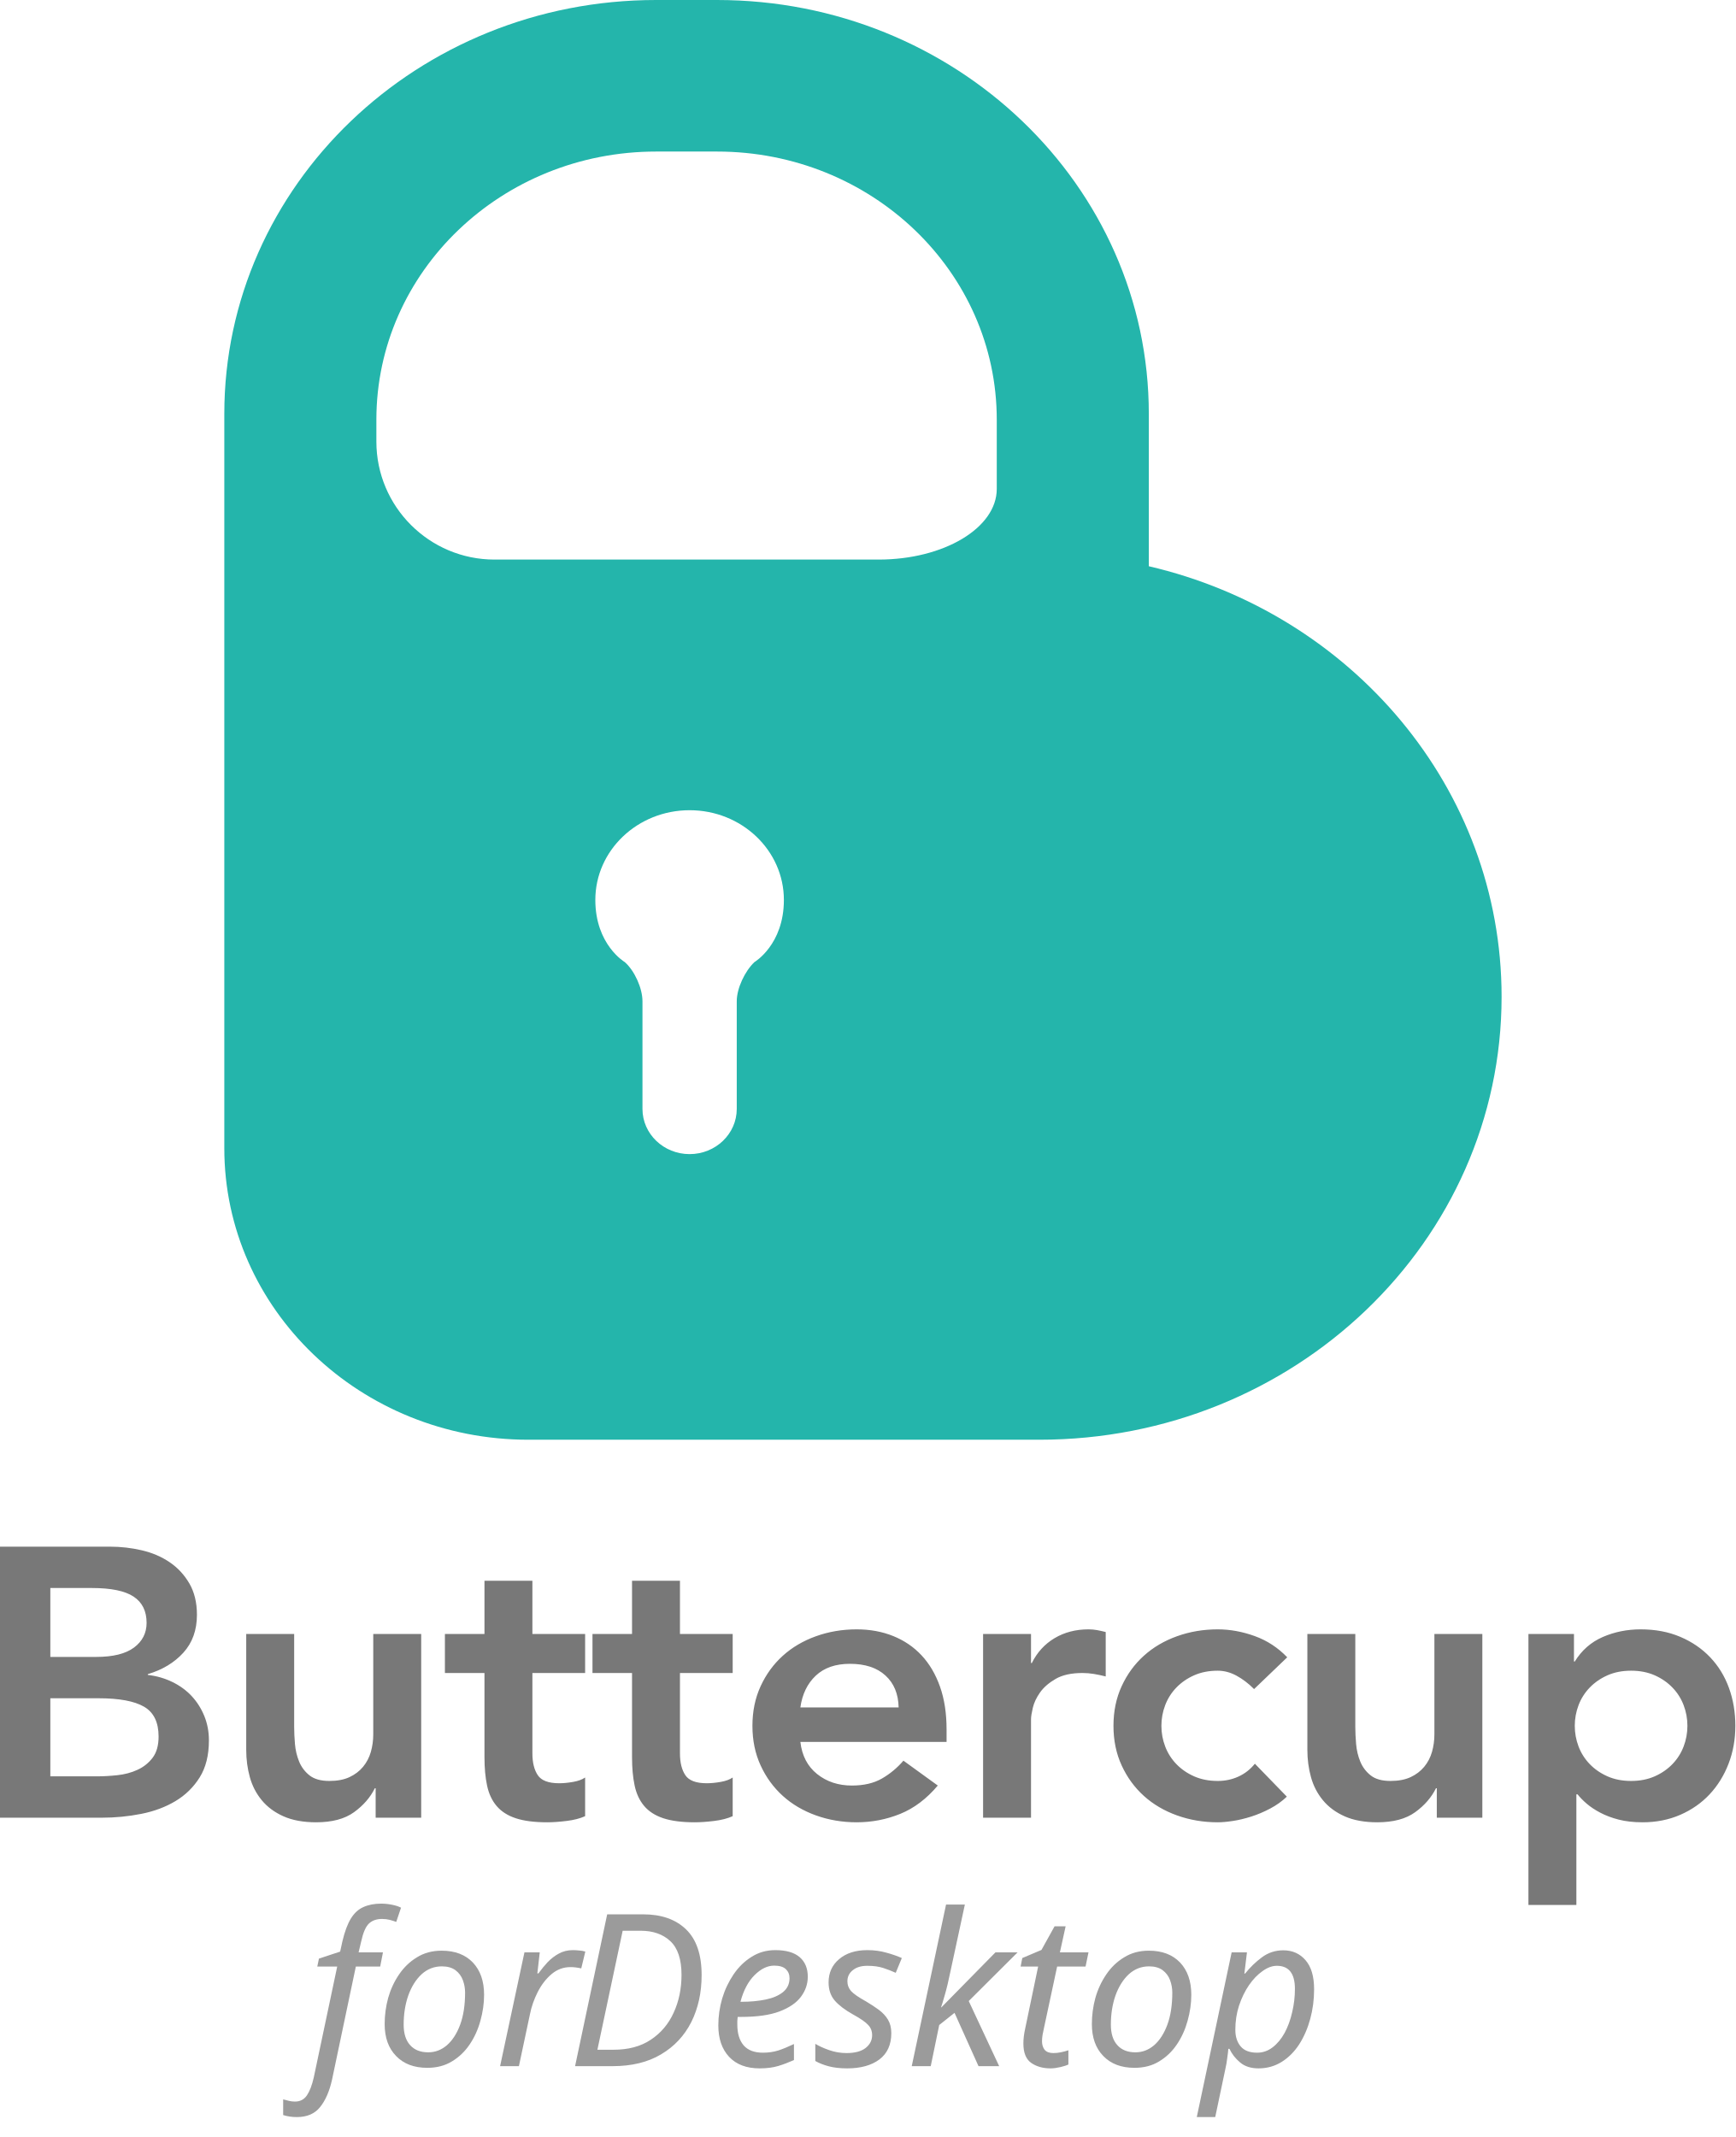
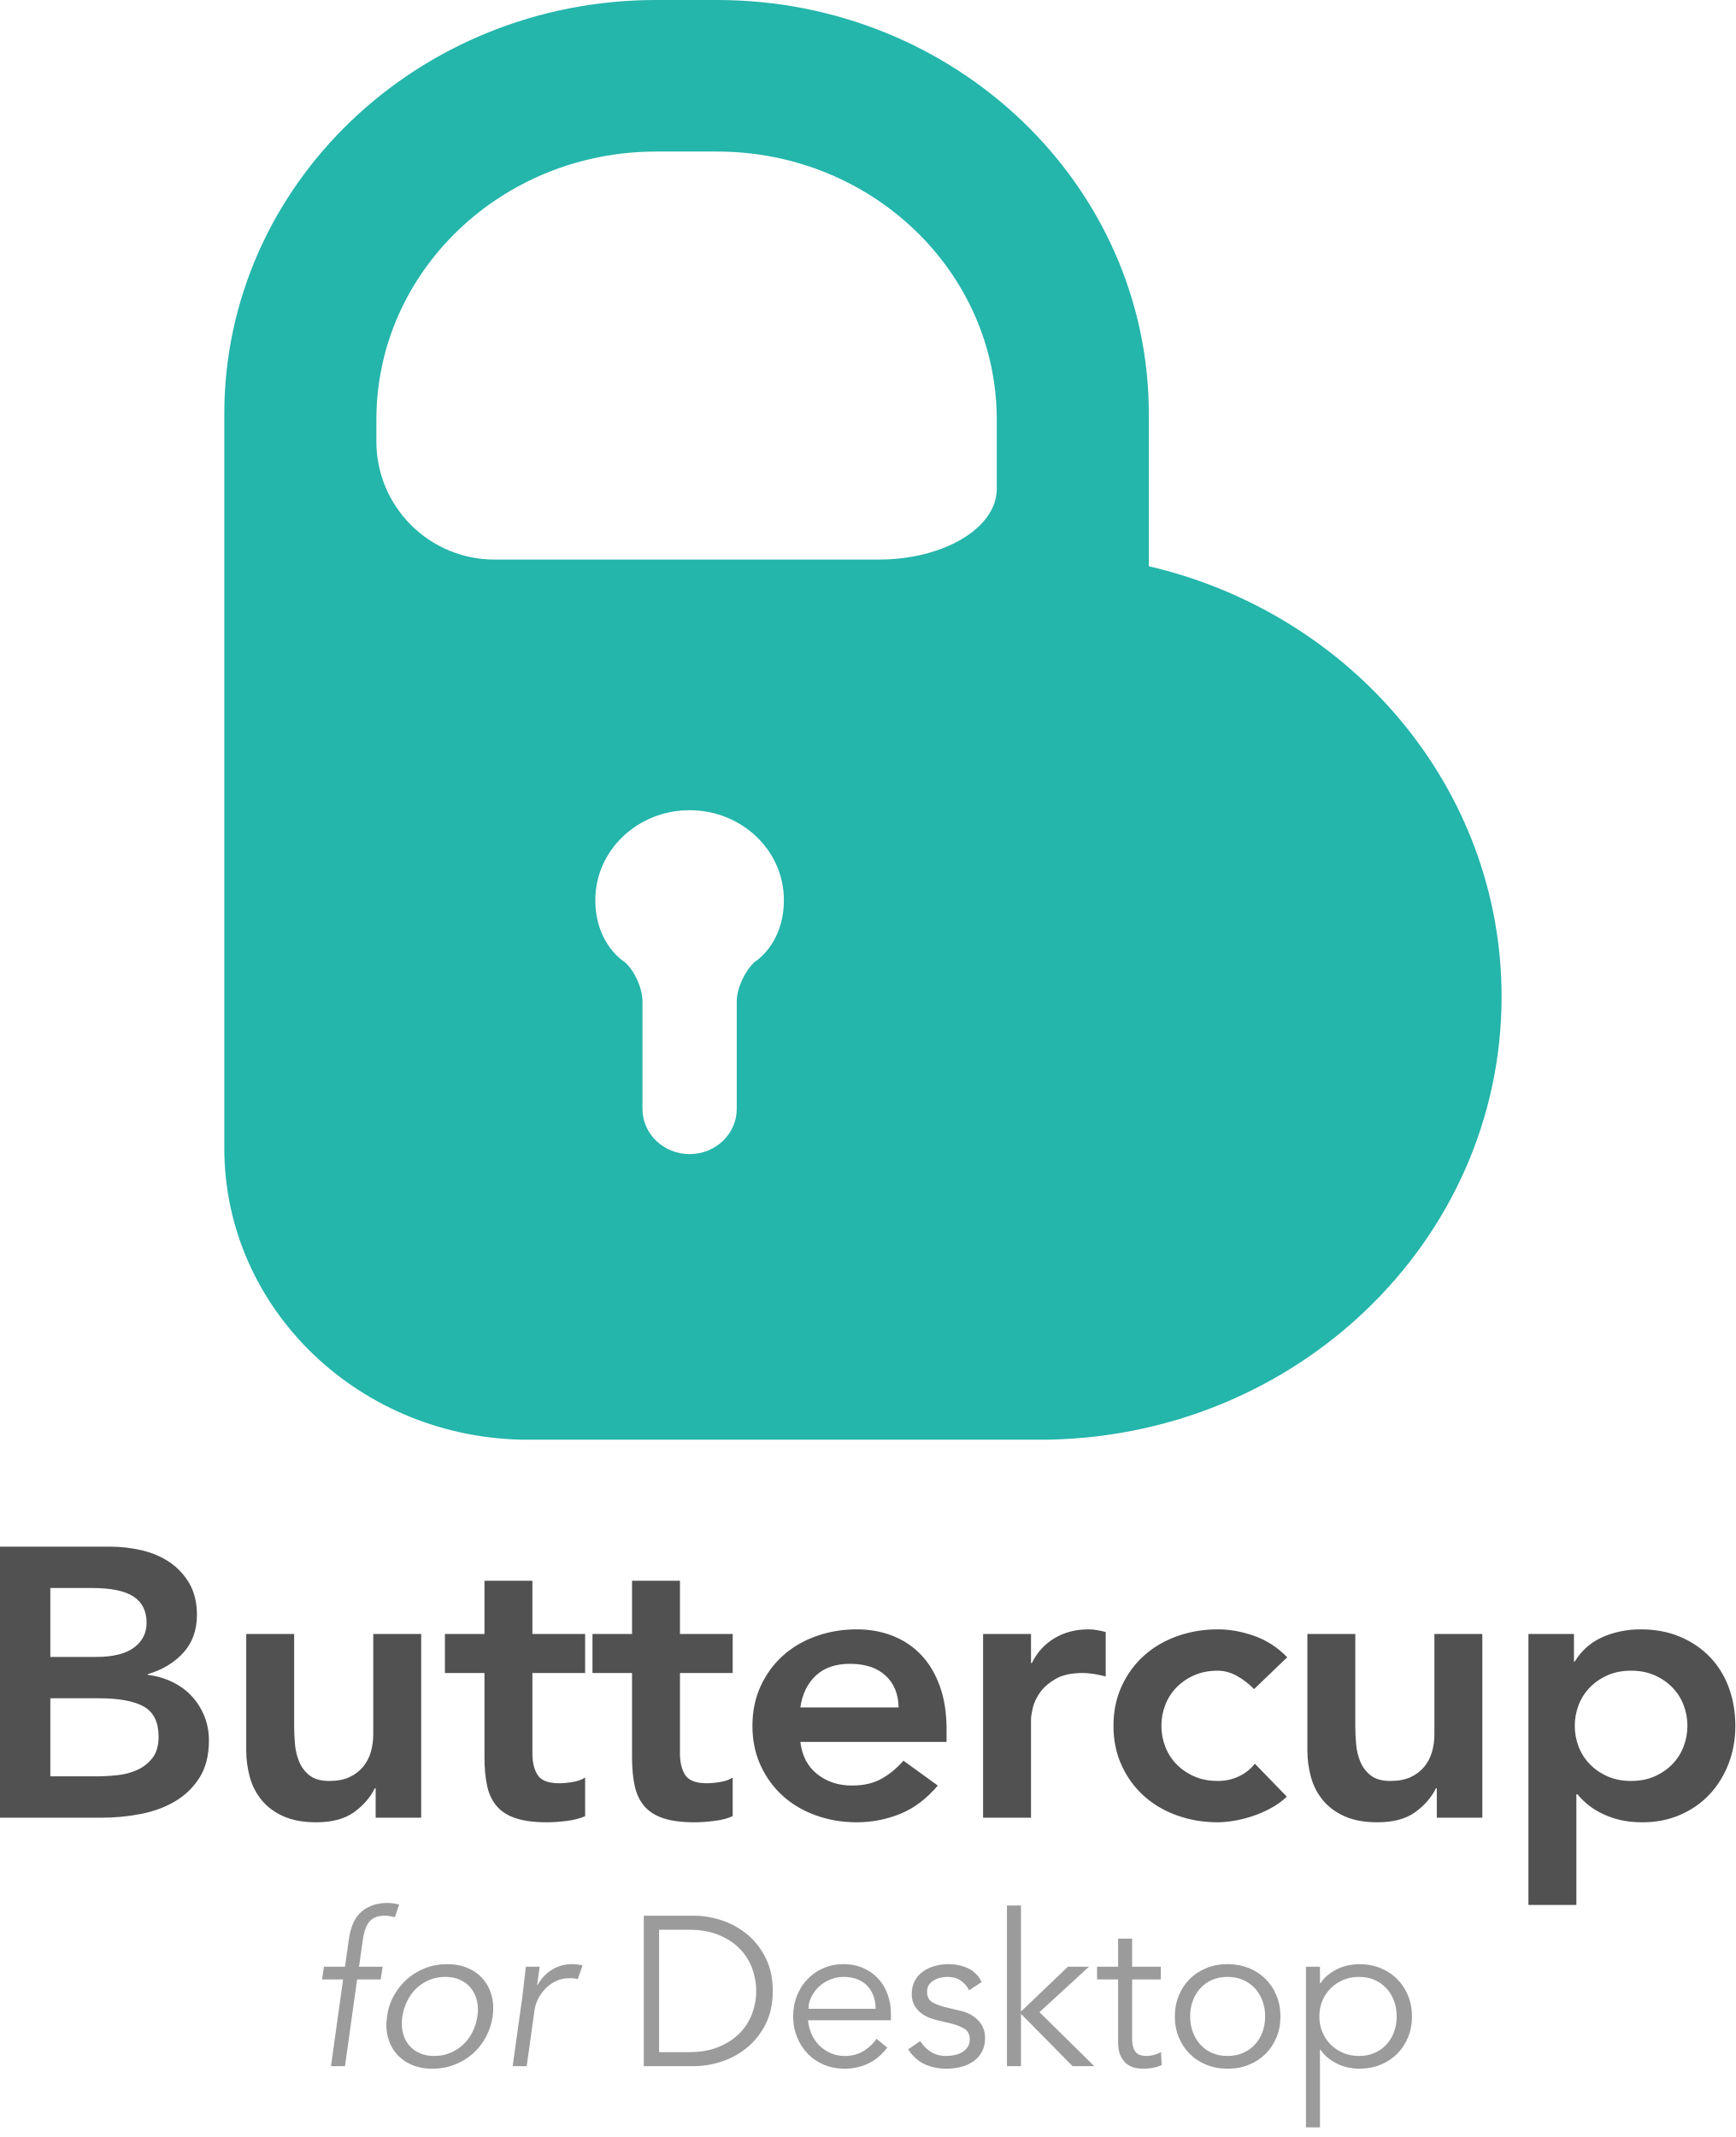
<svg xmlns="http://www.w3.org/2000/svg" width="147px" height="181px" viewBox="0 0 147 181" version="1.1">
  <defs />
  <g id="Page-1" stroke="none" stroke-width="1" fill="none" fill-rule="evenodd">
    <g id="Badge" transform="translate(-170, -157)">
      <g id="Group" transform="translate(170, 157)">
-         <path d="M127.189,84.422 C127.189,105.144 109.656,121.943 88.035,121.943 L44.759,121.943 C30.533,121.943 19,110.89 19,97.254 L19,35.052 C19,15.693 35.38,0 55.575,0 L60.734,0 C80.933,0 97.308,15.689 97.308,35.052 L97.308,47.959 C114.457,51.949 127.189,66.757 127.189,84.422 Z M41.887,47.395 C36.36,47.395 31.88,42.915 31.88,37.397 L31.88,35.546 C31.88,23.005 42.492,12.836 55.575,12.836 L60.734,12.836 C73.822,12.836 84.429,23.001 84.429,35.546 L84.429,41.41 C84.429,41.759 84.429,41.41 84.429,41.41 C84.429,44.715 79.948,47.395 74.421,47.395 L41.887,47.395 Z M66.397,76.222 C66.397,72.026 62.822,68.624 58.412,68.624 C54.002,68.624 50.426,72.026 50.426,76.222 C50.426,80.022 52.921,81.487 52.921,81.487 C53.748,82.214 54.419,83.695 54.419,84.805 L54.419,93.924 C54.419,96.035 56.207,97.752 58.412,97.752 C60.612,97.752 62.405,96.038 62.405,93.924 L62.405,84.805 C62.405,83.7 63.1,82.248 63.903,81.487 C63.903,81.487 66.397,80.022 66.397,76.222 Z" id="Combined-Shape" fill="#24B5AB" />
-         <path d="M0,131 L9.338,131 C10.241,131 11.132,131.103 12.011,131.308 C12.891,131.513 13.675,131.848 14.363,132.313 C15.051,132.778 15.609,133.378 16.038,134.113 C16.466,134.848 16.681,135.734 16.681,136.771 C16.681,138.068 16.297,139.138 15.53,139.981 C14.763,140.824 13.76,141.43 12.519,141.797 L12.519,141.862 C13.263,141.948 13.957,142.148 14.6,142.462 C15.243,142.775 15.79,143.175 16.241,143.661 C16.692,144.148 17.047,144.71 17.307,145.347 C17.566,145.985 17.696,146.671 17.696,147.406 C17.696,148.66 17.436,149.703 16.918,150.535 C16.399,151.367 15.716,152.037 14.87,152.545 C14.025,153.053 13.055,153.415 11.961,153.632 C10.867,153.848 9.756,153.956 8.628,153.956 L0,153.956 L0,131 Z M4.263,140.338 L8.154,140.338 C9.575,140.338 10.641,140.073 11.352,139.544 C12.062,139.014 12.417,138.317 12.417,137.452 C12.417,136.458 12.051,135.718 11.318,135.231 C10.585,134.745 9.406,134.502 7.782,134.502 L4.263,134.502 L4.263,140.338 Z M4.263,150.454 L8.188,150.454 C8.729,150.454 9.31,150.422 9.931,150.357 C10.551,150.292 11.12,150.141 11.639,149.903 C12.158,149.665 12.587,149.325 12.925,148.882 C13.263,148.438 13.433,147.839 13.433,147.082 C13.433,145.872 13.021,145.029 12.198,144.553 C11.374,144.077 10.094,143.84 8.357,143.84 L4.263,143.84 L4.263,150.454 Z M35.676,153.956 L31.819,153.956 L31.819,151.459 L31.751,151.459 C31.368,152.237 30.781,152.913 29.992,153.486 C29.202,154.059 28.131,154.345 26.777,154.345 C25.695,154.345 24.776,154.177 24.02,153.842 C23.264,153.507 22.65,153.053 22.176,152.481 C21.702,151.908 21.364,151.254 21.161,150.519 C20.958,149.784 20.856,149.017 20.856,148.217 L20.856,138.393 L24.917,138.393 L24.917,146.271 C24.917,146.704 24.939,147.185 24.984,147.714 C25.029,148.244 25.148,148.741 25.339,149.206 C25.531,149.671 25.824,150.06 26.219,150.373 C26.614,150.686 27.172,150.843 27.894,150.843 C28.571,150.843 29.14,150.735 29.603,150.519 C30.065,150.303 30.449,150.011 30.753,149.644 C31.058,149.276 31.277,148.855 31.413,148.379 C31.548,147.903 31.616,147.406 31.616,146.888 L31.616,138.393 L35.676,138.393 L35.676,153.956 Z M37.686,141.7 L37.686,138.393 L41.036,138.393 L41.036,133.886 L45.096,133.886 L45.096,138.393 L49.562,138.393 L49.562,141.7 L45.096,141.7 L45.096,148.509 C45.096,149.287 45.248,149.903 45.553,150.357 C45.857,150.811 46.461,151.038 47.363,151.038 C47.724,151.038 48.119,151 48.547,150.924 C48.976,150.849 49.314,150.724 49.562,150.551 L49.562,153.826 C49.134,154.021 48.609,154.156 47.989,154.231 C47.369,154.307 46.822,154.345 46.348,154.345 C45.265,154.345 44.38,154.231 43.692,154.004 C43.004,153.778 42.463,153.432 42.068,152.967 C41.673,152.502 41.402,151.924 41.256,151.232 C41.109,150.541 41.036,149.741 41.036,148.833 L41.036,141.7 L37.686,141.7 Z M50.185,141.7 L50.185,138.393 L53.535,138.393 L53.535,133.886 L57.595,133.886 L57.595,138.393 L62.061,138.393 L62.061,141.7 L57.595,141.7 L57.595,148.509 C57.595,149.287 57.747,149.903 58.052,150.357 C58.356,150.811 58.96,151.038 59.862,151.038 C60.223,151.038 60.618,151 61.046,150.924 C61.475,150.849 61.813,150.724 62.061,150.551 L62.061,153.826 C61.633,154.021 61.108,154.156 60.488,154.231 C59.868,154.307 59.321,154.345 58.847,154.345 C57.764,154.345 56.879,154.231 56.191,154.004 C55.503,153.778 54.962,153.432 54.567,152.967 C54.172,152.502 53.902,151.924 53.755,151.232 C53.608,150.541 53.535,149.741 53.535,148.833 L53.535,141.7 L50.185,141.7 Z M67.793,147.536 C67.929,148.703 68.402,149.611 69.215,150.26 C70.027,150.908 71.008,151.232 72.158,151.232 C73.173,151.232 74.025,151.032 74.713,150.632 C75.401,150.233 76.004,149.73 76.523,149.125 L79.433,151.232 C78.485,152.356 77.425,153.156 76.252,153.632 C75.079,154.107 73.85,154.345 72.564,154.345 C71.346,154.345 70.196,154.15 69.113,153.761 C68.03,153.372 67.094,152.821 66.305,152.108 C65.515,151.394 64.889,150.535 64.427,149.53 C63.964,148.525 63.733,147.406 63.733,146.174 C63.733,144.942 63.964,143.823 64.427,142.818 C64.889,141.813 65.515,140.954 66.305,140.241 C67.094,139.527 68.03,138.976 69.113,138.587 C70.196,138.198 71.346,138.003 72.564,138.003 C73.692,138.003 74.724,138.193 75.66,138.571 C76.596,138.949 77.397,139.495 78.062,140.208 C78.728,140.922 79.247,141.802 79.619,142.851 C79.991,143.899 80.177,145.104 80.177,146.466 L80.177,147.536 L67.793,147.536 Z M76.117,144.618 C76.094,143.472 75.722,142.57 75,141.911 C74.278,141.251 73.275,140.922 71.989,140.922 C70.771,140.922 69.807,141.257 69.096,141.927 C68.386,142.597 67.951,143.494 67.793,144.618 L76.117,144.618 Z M83.27,138.393 L87.33,138.393 L87.33,140.857 L87.398,140.857 C87.849,139.949 88.492,139.246 89.326,138.749 C90.161,138.252 91.12,138.003 92.202,138.003 C92.451,138.003 92.693,138.025 92.93,138.068 C93.167,138.112 93.409,138.166 93.657,138.23 L93.657,141.992 C93.319,141.905 92.986,141.835 92.659,141.781 C92.332,141.727 92.011,141.7 91.695,141.7 C90.748,141.7 89.986,141.867 89.411,142.202 C88.836,142.537 88.396,142.921 88.091,143.353 C87.787,143.786 87.584,144.218 87.482,144.65 C87.381,145.083 87.33,145.407 87.33,145.623 L87.33,153.956 L83.27,153.956 L83.27,138.393 Z M106.224,143.062 C105.75,142.586 105.254,142.208 104.735,141.927 C104.217,141.646 103.686,141.505 103.145,141.505 C102.401,141.505 101.735,141.635 101.149,141.894 C100.562,142.154 100.06,142.5 99.643,142.932 C99.226,143.364 98.91,143.861 98.696,144.423 C98.481,144.985 98.374,145.569 98.374,146.174 C98.374,146.779 98.481,147.363 98.696,147.925 C98.91,148.487 99.226,148.984 99.643,149.417 C100.06,149.849 100.562,150.195 101.149,150.454 C101.735,150.713 102.401,150.843 103.145,150.843 C103.777,150.843 104.363,150.719 104.904,150.47 C105.446,150.222 105.908,149.86 106.292,149.384 L108.999,152.173 C108.593,152.562 108.124,152.897 107.594,153.178 C107.064,153.459 106.529,153.686 105.987,153.859 C105.446,154.031 104.927,154.156 104.431,154.231 C103.935,154.307 103.506,154.345 103.145,154.345 C101.927,154.345 100.777,154.15 99.694,153.761 C98.611,153.372 97.675,152.821 96.886,152.108 C96.096,151.394 95.47,150.535 95.008,149.53 C94.545,148.525 94.314,147.406 94.314,146.174 C94.314,144.942 94.545,143.823 95.008,142.818 C95.47,141.813 96.096,140.954 96.886,140.241 C97.675,139.527 98.611,138.976 99.694,138.587 C100.777,138.198 101.927,138.003 103.145,138.003 C104.183,138.003 105.226,138.193 106.275,138.571 C107.324,138.949 108.243,139.549 109.032,140.37 L106.224,143.062 Z M125.558,153.956 L121.701,153.956 L121.701,151.459 L121.633,151.459 C121.249,152.237 120.663,152.913 119.874,153.486 C119.084,154.059 118.013,154.345 116.659,154.345 C115.576,154.345 114.657,154.177 113.902,153.842 C113.146,153.507 112.531,153.053 112.058,152.481 C111.584,151.908 111.246,151.254 111.043,150.519 C110.84,149.784 110.738,149.017 110.738,148.217 L110.738,138.393 L114.798,138.393 L114.798,146.271 C114.798,146.704 114.821,147.185 114.866,147.714 C114.911,148.244 115.029,148.741 115.221,149.206 C115.413,149.671 115.706,150.06 116.101,150.373 C116.496,150.686 117.054,150.843 117.776,150.843 C118.452,150.843 119.022,150.735 119.484,150.519 C119.947,150.303 120.33,150.011 120.635,149.644 C120.939,149.276 121.159,148.855 121.295,148.379 C121.43,147.903 121.498,147.406 121.498,146.888 L121.498,138.393 L125.558,138.393 L125.558,153.956 Z M129.463,138.393 L133.32,138.393 L133.32,140.727 L133.388,140.727 C133.974,139.776 134.764,139.084 135.756,138.652 C136.749,138.22 137.82,138.003 138.97,138.003 C140.211,138.003 141.328,138.214 142.32,138.636 C143.313,139.057 144.158,139.635 144.858,140.37 C145.557,141.105 146.087,141.97 146.448,142.964 C146.809,143.959 146.989,145.029 146.989,146.174 C146.989,147.32 146.798,148.39 146.414,149.384 C146.031,150.378 145.495,151.243 144.807,151.978 C144.119,152.713 143.29,153.291 142.32,153.713 C141.35,154.134 140.29,154.345 139.14,154.345 C138.373,154.345 137.696,154.269 137.109,154.118 C136.523,153.967 136.004,153.772 135.553,153.534 C135.102,153.297 134.718,153.043 134.403,152.772 C134.087,152.502 133.827,152.237 133.624,151.978 L133.523,151.978 L133.523,161.348 L129.463,161.348 L129.463,138.393 Z M142.929,146.174 C142.929,145.569 142.822,144.985 142.608,144.423 C142.393,143.861 142.078,143.364 141.66,142.932 C141.243,142.5 140.741,142.154 140.155,141.894 C139.568,141.635 138.903,141.505 138.158,141.505 C137.414,141.505 136.749,141.635 136.162,141.894 C135.576,142.154 135.074,142.5 134.656,142.932 C134.239,143.364 133.923,143.861 133.709,144.423 C133.495,144.985 133.388,145.569 133.388,146.174 C133.388,146.779 133.495,147.363 133.709,147.925 C133.923,148.487 134.239,148.984 134.656,149.417 C135.074,149.849 135.576,150.195 136.162,150.454 C136.749,150.713 137.414,150.843 138.158,150.843 C138.903,150.843 139.568,150.713 140.155,150.454 C140.741,150.195 141.243,149.849 141.66,149.417 C142.078,148.984 142.393,148.487 142.608,147.925 C142.822,147.363 142.929,146.779 142.929,146.174 Z" id="Buttercup" fill="#787878" />
-         <text id="for-Desktop-Copy" font-family="Avenir-BookOblique, Avenir" font-size="18" font-style="italic" font-weight="normal" fill="#9B9B9B">
-           <tspan x="26" y="175">for</tspan>
-           <tspan x="47.978" y="175" font-family="Avenir-Book, Avenir"> Desktop</tspan>
-         </text>
+         <g id="Group-2">
+           <path d="M127.189,84.422 C127.189,105.144 109.656,121.943 88.035,121.943 L44.759,121.943 C30.533,121.943 19,110.89 19,97.254 L19,35.052 C19,15.693 35.38,0 55.575,0 L60.734,0 C80.933,0 97.308,15.689 97.308,35.052 L97.308,47.959 C114.457,51.949 127.189,66.757 127.189,84.422 Z M41.887,47.395 C36.36,47.395 31.88,42.915 31.88,37.397 L31.88,35.546 C31.88,23.005 42.492,12.836 55.575,12.836 L60.734,12.836 C73.822,12.836 84.429,23.001 84.429,35.546 L84.429,41.41 C84.429,41.759 84.429,41.41 84.429,41.41 C84.429,44.715 79.948,47.395 74.421,47.395 L41.887,47.395 Z M66.397,76.222 C66.397,72.026 62.822,68.624 58.412,68.624 C54.002,68.624 50.426,72.026 50.426,76.222 C50.426,80.022 52.921,81.487 52.921,81.487 C53.748,82.214 54.419,83.695 54.419,84.805 L54.419,93.924 C54.419,96.035 56.207,97.752 58.412,97.752 C60.612,97.752 62.405,96.038 62.405,93.924 L62.405,84.805 C62.405,83.7 63.1,82.248 63.903,81.487 C63.903,81.487 66.397,80.022 66.397,76.222 Z" id="Combined-Shape" fill="#24B5AB" />
+           <path d="M0,131 L9.338,131 C10.241,131 11.132,131.103 12.011,131.308 C12.891,131.513 13.675,131.848 14.363,132.313 C15.051,132.778 15.609,133.378 16.038,134.113 C16.466,134.848 16.681,135.734 16.681,136.771 C16.681,138.068 16.297,139.138 15.53,139.981 C14.763,140.824 13.76,141.43 12.519,141.797 L12.519,141.862 C13.263,141.948 13.957,142.148 14.6,142.462 C15.243,142.775 15.79,143.175 16.241,143.661 C16.692,144.148 17.047,144.71 17.307,145.347 C17.566,145.985 17.696,146.671 17.696,147.406 C17.696,148.66 17.436,149.703 16.918,150.535 C16.399,151.367 15.716,152.037 14.87,152.545 C14.025,153.053 13.055,153.415 11.961,153.632 C10.867,153.848 9.756,153.956 8.628,153.956 L0,153.956 L0,131 Z M4.263,140.338 L8.154,140.338 C9.575,140.338 10.641,140.073 11.352,139.544 C12.062,139.014 12.417,138.317 12.417,137.452 C12.417,136.458 12.051,135.718 11.318,135.231 C10.585,134.745 9.406,134.502 7.782,134.502 L4.263,134.502 L4.263,140.338 Z M4.263,150.454 L8.188,150.454 C8.729,150.454 9.31,150.422 9.931,150.357 C10.551,150.292 11.12,150.141 11.639,149.903 C12.158,149.665 12.587,149.325 12.925,148.882 C13.263,148.438 13.433,147.839 13.433,147.082 C13.433,145.872 13.021,145.029 12.198,144.553 C11.374,144.077 10.094,143.84 8.357,143.84 L4.263,143.84 L4.263,150.454 Z M35.676,153.956 L31.819,153.956 L31.819,151.459 L31.751,151.459 C31.368,152.237 30.781,152.913 29.992,153.486 C29.202,154.059 28.131,154.345 26.777,154.345 C25.695,154.345 24.776,154.177 24.02,153.842 C23.264,153.507 22.65,153.053 22.176,152.481 C21.702,151.908 21.364,151.254 21.161,150.519 C20.958,149.784 20.856,149.017 20.856,148.217 L20.856,138.393 L24.917,138.393 L24.917,146.271 C24.917,146.704 24.939,147.185 24.984,147.714 C25.029,148.244 25.148,148.741 25.339,149.206 C25.531,149.671 25.824,150.06 26.219,150.373 C26.614,150.686 27.172,150.843 27.894,150.843 C28.571,150.843 29.14,150.735 29.603,150.519 C30.065,150.303 30.449,150.011 30.753,149.644 C31.058,149.276 31.277,148.855 31.413,148.379 C31.548,147.903 31.616,147.406 31.616,146.888 L31.616,138.393 L35.676,138.393 L35.676,153.956 Z M37.686,141.7 L37.686,138.393 L41.036,138.393 L41.036,133.886 L45.096,133.886 L45.096,138.393 L49.562,138.393 L49.562,141.7 L45.096,141.7 L45.096,148.509 C45.096,149.287 45.248,149.903 45.553,150.357 C45.857,150.811 46.461,151.038 47.363,151.038 C47.724,151.038 48.119,151 48.547,150.924 C48.976,150.849 49.314,150.724 49.562,150.551 L49.562,153.826 C49.134,154.021 48.609,154.156 47.989,154.231 C47.369,154.307 46.822,154.345 46.348,154.345 C45.265,154.345 44.38,154.231 43.692,154.004 C43.004,153.778 42.463,153.432 42.068,152.967 C41.673,152.502 41.402,151.924 41.256,151.232 C41.109,150.541 41.036,149.741 41.036,148.833 L41.036,141.7 L37.686,141.7 Z M50.185,141.7 L50.185,138.393 L53.535,138.393 L53.535,133.886 L57.595,133.886 L57.595,138.393 L62.061,138.393 L62.061,141.7 L57.595,141.7 L57.595,148.509 C57.595,149.287 57.747,149.903 58.052,150.357 C58.356,150.811 58.96,151.038 59.862,151.038 C60.223,151.038 60.618,151 61.046,150.924 C61.475,150.849 61.813,150.724 62.061,150.551 L62.061,153.826 C61.633,154.021 61.108,154.156 60.488,154.231 C59.868,154.307 59.321,154.345 58.847,154.345 C57.764,154.345 56.879,154.231 56.191,154.004 C55.503,153.778 54.962,153.432 54.567,152.967 C54.172,152.502 53.902,151.924 53.755,151.232 C53.608,150.541 53.535,149.741 53.535,148.833 L53.535,141.7 L50.185,141.7 Z M67.793,147.536 C67.929,148.703 68.402,149.611 69.215,150.26 C70.027,150.908 71.008,151.232 72.158,151.232 C73.173,151.232 74.025,151.032 74.713,150.632 C75.401,150.233 76.004,149.73 76.523,149.125 L79.433,151.232 C78.485,152.356 77.425,153.156 76.252,153.632 C75.079,154.107 73.85,154.345 72.564,154.345 C71.346,154.345 70.196,154.15 69.113,153.761 C68.03,153.372 67.094,152.821 66.305,152.108 C65.515,151.394 64.889,150.535 64.427,149.53 C63.964,148.525 63.733,147.406 63.733,146.174 C63.733,144.942 63.964,143.823 64.427,142.818 C64.889,141.813 65.515,140.954 66.305,140.241 C67.094,139.527 68.03,138.976 69.113,138.587 C70.196,138.198 71.346,138.003 72.564,138.003 C73.692,138.003 74.724,138.193 75.66,138.571 C76.596,138.949 77.397,139.495 78.062,140.208 C78.728,140.922 79.247,141.802 79.619,142.851 C79.991,143.899 80.177,145.104 80.177,146.466 L80.177,147.536 L67.793,147.536 Z M76.117,144.618 C76.094,143.472 75.722,142.57 75,141.911 C74.278,141.251 73.275,140.922 71.989,140.922 C70.771,140.922 69.807,141.257 69.096,141.927 C68.386,142.597 67.951,143.494 67.793,144.618 L76.117,144.618 Z M83.27,138.393 L87.33,138.393 L87.33,140.857 L87.398,140.857 C87.849,139.949 88.492,139.246 89.326,138.749 C90.161,138.252 91.12,138.003 92.202,138.003 C92.451,138.003 92.693,138.025 92.93,138.068 C93.167,138.112 93.409,138.166 93.657,138.23 L93.657,141.992 C93.319,141.905 92.986,141.835 92.659,141.781 C92.332,141.727 92.011,141.7 91.695,141.7 C90.748,141.7 89.986,141.867 89.411,142.202 C88.836,142.537 88.396,142.921 88.091,143.353 C87.787,143.786 87.584,144.218 87.482,144.65 C87.381,145.083 87.33,145.407 87.33,145.623 L87.33,153.956 L83.27,153.956 L83.27,138.393 Z M106.224,143.062 C105.75,142.586 105.254,142.208 104.735,141.927 C104.217,141.646 103.686,141.505 103.145,141.505 C102.401,141.505 101.735,141.635 101.149,141.894 C100.562,142.154 100.06,142.5 99.643,142.932 C99.226,143.364 98.91,143.861 98.696,144.423 C98.481,144.985 98.374,145.569 98.374,146.174 C98.374,146.779 98.481,147.363 98.696,147.925 C98.91,148.487 99.226,148.984 99.643,149.417 C100.06,149.849 100.562,150.195 101.149,150.454 C101.735,150.713 102.401,150.843 103.145,150.843 C103.777,150.843 104.363,150.719 104.904,150.47 C105.446,150.222 105.908,149.86 106.292,149.384 L108.999,152.173 C108.593,152.562 108.124,152.897 107.594,153.178 C107.064,153.459 106.529,153.686 105.987,153.859 C105.446,154.031 104.927,154.156 104.431,154.231 C103.935,154.307 103.506,154.345 103.145,154.345 C101.927,154.345 100.777,154.15 99.694,153.761 C98.611,153.372 97.675,152.821 96.886,152.108 C96.096,151.394 95.47,150.535 95.008,149.53 C94.545,148.525 94.314,147.406 94.314,146.174 C94.314,144.942 94.545,143.823 95.008,142.818 C95.47,141.813 96.096,140.954 96.886,140.241 C97.675,139.527 98.611,138.976 99.694,138.587 C100.777,138.198 101.927,138.003 103.145,138.003 C104.183,138.003 105.226,138.193 106.275,138.571 C107.324,138.949 108.243,139.549 109.032,140.37 L106.224,143.062 Z M125.558,153.956 L121.701,153.956 L121.701,151.459 L121.633,151.459 C121.249,152.237 120.663,152.913 119.874,153.486 C119.084,154.059 118.013,154.345 116.659,154.345 C115.576,154.345 114.657,154.177 113.902,153.842 C113.146,153.507 112.531,153.053 112.058,152.481 C111.584,151.908 111.246,151.254 111.043,150.519 C110.84,149.784 110.738,149.017 110.738,148.217 L110.738,138.393 L114.798,138.393 L114.798,146.271 C114.798,146.704 114.821,147.185 114.866,147.714 C114.911,148.244 115.029,148.741 115.221,149.206 C115.413,149.671 115.706,150.06 116.101,150.373 C116.496,150.686 117.054,150.843 117.776,150.843 C118.452,150.843 119.022,150.735 119.484,150.519 C119.947,150.303 120.33,150.011 120.635,149.644 C120.939,149.276 121.159,148.855 121.295,148.379 C121.43,147.903 121.498,147.406 121.498,146.888 L121.498,138.393 L125.558,138.393 L125.558,153.956 Z M129.463,138.393 L133.32,138.393 L133.32,140.727 L133.388,140.727 C133.974,139.776 134.764,139.084 135.756,138.652 C136.749,138.22 137.82,138.003 138.97,138.003 C140.211,138.003 141.328,138.214 142.32,138.636 C143.313,139.057 144.158,139.635 144.858,140.37 C145.557,141.105 146.087,141.97 146.448,142.964 C146.809,143.959 146.989,145.029 146.989,146.174 C146.989,147.32 146.798,148.39 146.414,149.384 C146.031,150.378 145.495,151.243 144.807,151.978 C144.119,152.713 143.29,153.291 142.32,153.713 C141.35,154.134 140.29,154.345 139.14,154.345 C138.373,154.345 137.696,154.269 137.109,154.118 C136.523,153.967 136.004,153.772 135.553,153.534 C135.102,153.297 134.718,153.043 134.403,152.772 C134.087,152.502 133.827,152.237 133.624,151.978 L133.523,151.978 L133.523,161.348 L129.463,161.348 L129.463,138.393 Z M142.929,146.174 C142.929,145.569 142.822,144.985 142.608,144.423 C142.393,143.861 142.078,143.364 141.66,142.932 C141.243,142.5 140.741,142.154 140.155,141.894 C139.568,141.635 138.903,141.505 138.158,141.505 C137.414,141.505 136.749,141.635 136.162,141.894 C135.576,142.154 135.074,142.5 134.656,142.932 C134.239,143.364 133.923,143.861 133.709,144.423 C133.495,144.985 133.388,145.569 133.388,146.174 C133.388,146.779 133.495,147.363 133.709,147.925 C133.923,148.487 134.239,148.984 134.656,149.417 C135.074,149.849 135.576,150.195 136.162,150.454 C136.749,150.713 137.414,150.843 138.158,150.843 C138.903,150.843 139.568,150.713 140.155,150.454 C140.741,150.195 141.243,149.849 141.66,149.417 C142.078,148.984 142.393,148.487 142.608,147.925 C142.822,147.363 142.929,146.779 142.929,146.174 Z" id="Buttercup" fill="#515151" />
+         </g>
+         <path d="M32.246,167.656 L30.248,167.656 L29.222,175 L28.034,175 L29.06,167.656 L27.278,167.656 L27.44,166.576 L29.222,166.576 L29.546,164.272 C29.702,163.156 30.071,162.361 30.653,161.887 C31.235,161.413 31.952,161.176 32.804,161.176 C32.972,161.176 33.14,161.188 33.308,161.212 C33.476,161.236 33.644,161.266 33.812,161.302 L33.452,162.382 C33.308,162.346 33.161,162.316 33.011,162.292 C32.861,162.268 32.708,162.256 32.552,162.256 C32.228,162.256 31.955,162.31 31.733,162.418 C31.511,162.526 31.334,162.679 31.202,162.877 C31.07,163.075 30.965,163.306 30.887,163.57 C30.809,163.834 30.752,164.116 30.716,164.416 L30.41,166.576 L32.408,166.576 L32.246,167.656 Z M40.436,170.788 C40.508,170.32 40.496,169.882 40.4,169.474 C40.304,169.066 40.139,168.712 39.905,168.412 C39.671,168.112 39.371,167.875 39.005,167.701 C38.639,167.527 38.21,167.44 37.718,167.44 C37.226,167.44 36.773,167.527 36.359,167.701 C35.945,167.875 35.582,168.112 35.27,168.412 C34.958,168.712 34.7,169.066 34.496,169.474 C34.292,169.882 34.154,170.32 34.082,170.788 C34.01,171.256 34.019,171.694 34.109,172.102 C34.199,172.51 34.361,172.864 34.595,173.164 C34.829,173.464 35.129,173.701 35.495,173.875 C35.861,174.049 36.29,174.136 36.782,174.136 C37.274,174.136 37.727,174.049 38.141,173.875 C38.555,173.701 38.921,173.464 39.239,173.164 C39.557,172.864 39.818,172.51 40.022,172.102 C40.226,171.694 40.364,171.256 40.436,170.788 Z M41.732,170.788 C41.636,171.424 41.441,172.012 41.147,172.552 C40.853,173.092 40.481,173.56 40.031,173.956 C39.581,174.352 39.065,174.661 38.483,174.883 C37.901,175.105 37.28,175.216 36.62,175.216 C35.972,175.216 35.39,175.105 34.874,174.883 C34.358,174.661 33.929,174.352 33.587,173.956 C33.245,173.56 33.002,173.092 32.858,172.552 C32.714,172.012 32.69,171.424 32.786,170.788 C32.87,170.152 33.062,169.564 33.362,169.024 C33.662,168.484 34.037,168.016 34.487,167.62 C34.937,167.224 35.45,166.915 36.026,166.693 C36.602,166.471 37.214,166.36 37.862,166.36 C38.522,166.36 39.11,166.471 39.626,166.693 C40.142,166.915 40.571,167.224 40.913,167.62 C41.255,168.016 41.498,168.484 41.642,169.024 C41.786,169.564 41.816,170.152 41.732,170.788 Z M44.234,169.204 C44.282,168.832 44.327,168.454 44.369,168.07 C44.411,167.686 44.468,167.188 44.54,166.576 L45.71,166.576 L45.494,168.142 L45.53,168.142 C45.65,167.914 45.8,167.695 45.98,167.485 C46.16,167.275 46.373,167.086 46.619,166.918 C46.865,166.75 47.141,166.615 47.447,166.513 C47.753,166.411 48.092,166.36 48.464,166.36 C48.8,166.36 49.094,166.396 49.346,166.468 L48.932,167.638 C48.788,167.578 48.566,167.548 48.266,167.548 C47.81,167.548 47.408,167.635 47.06,167.809 C46.712,167.983 46.412,168.205 46.16,168.475 C45.908,168.745 45.707,169.036 45.557,169.348 C45.407,169.66 45.314,169.96 45.278,170.248 L44.612,175 L43.424,175 L44.234,169.204 Z M55.826,173.812 L58.346,173.812 C59.318,173.812 60.161,173.665 60.875,173.371 C61.589,173.077 62.183,172.687 62.657,172.201 C63.131,171.715 63.482,171.163 63.71,170.545 C63.938,169.927 64.052,169.288 64.052,168.628 C64.052,167.968 63.938,167.329 63.71,166.711 C63.482,166.093 63.131,165.541 62.657,165.055 C62.183,164.569 61.589,164.179 60.875,163.885 C60.161,163.591 59.318,163.444 58.346,163.444 L55.826,163.444 L55.826,173.812 Z M54.53,162.256 L58.76,162.256 C59.552,162.256 60.347,162.388 61.145,162.652 C61.943,162.916 62.663,163.315 63.305,163.849 C63.947,164.383 64.466,165.049 64.862,165.847 C65.258,166.645 65.456,167.572 65.456,168.628 C65.456,169.696 65.258,170.626 64.862,171.418 C64.466,172.21 63.947,172.873 63.305,173.407 C62.663,173.941 61.943,174.34 61.145,174.604 C60.347,174.868 59.552,175 58.76,175 L54.53,175 L54.53,162.256 Z M74.168,170.14 C74.168,169.336 73.928,168.685 73.448,168.187 C72.968,167.689 72.296,167.44 71.432,167.44 C71.048,167.44 70.676,167.515 70.316,167.665 C69.956,167.815 69.641,168.016 69.371,168.268 C69.101,168.52 68.885,168.808 68.723,169.132 C68.561,169.456 68.48,169.792 68.48,170.14 L74.168,170.14 Z M68.444,171.112 C68.48,171.532 68.582,171.928 68.75,172.3 C68.918,172.672 69.14,172.993 69.416,173.263 C69.692,173.533 70.01,173.746 70.37,173.902 C70.73,174.058 71.12,174.136 71.54,174.136 C72.176,174.136 72.725,173.989 73.187,173.695 C73.649,173.401 74,173.062 74.24,172.678 L75.158,173.434 C74.654,174.07 74.099,174.526 73.493,174.802 C72.887,175.078 72.236,175.216 71.54,175.216 C70.916,175.216 70.337,175.105 69.803,174.883 C69.269,174.661 68.81,174.352 68.426,173.956 C68.042,173.56 67.739,173.092 67.517,172.552 C67.295,172.012 67.184,171.424 67.184,170.788 C67.184,170.152 67.292,169.564 67.508,169.024 C67.724,168.484 68.024,168.016 68.408,167.62 C68.792,167.224 69.242,166.915 69.758,166.693 C70.274,166.471 70.832,166.36 71.432,166.36 C72.068,166.36 72.638,166.474 73.142,166.702 C73.646,166.93 74.069,167.233 74.411,167.611 C74.753,167.989 75.014,168.433 75.194,168.943 C75.374,169.453 75.464,169.996 75.464,170.572 L75.464,171.112 L68.444,171.112 Z M82.088,168.574 C81.908,168.226 81.668,167.95 81.368,167.746 C81.068,167.542 80.702,167.44 80.27,167.44 C80.066,167.44 79.859,167.464 79.649,167.512 C79.439,167.56 79.25,167.635 79.082,167.737 C78.914,167.839 78.779,167.968 78.677,168.124 C78.575,168.28 78.524,168.472 78.524,168.7 C78.524,169.096 78.662,169.384 78.938,169.564 C79.214,169.744 79.628,169.9 80.18,170.032 L81.386,170.32 C81.974,170.452 82.463,170.719 82.853,171.121 C83.243,171.523 83.438,172.024 83.438,172.624 C83.438,173.08 83.345,173.473 83.159,173.803 C82.973,174.133 82.727,174.403 82.421,174.613 C82.115,174.823 81.764,174.976 81.368,175.072 C80.972,175.168 80.57,175.216 80.162,175.216 C79.514,175.216 78.911,175.093 78.353,174.847 C77.795,174.601 77.318,174.178 76.922,173.578 L77.948,172.876 C78.188,173.26 78.491,173.566 78.857,173.794 C79.223,174.022 79.658,174.136 80.162,174.136 C80.402,174.136 80.642,174.109 80.882,174.055 C81.122,174.001 81.335,173.917 81.521,173.803 C81.707,173.689 81.857,173.542 81.971,173.362 C82.085,173.182 82.142,172.972 82.142,172.732 C82.142,172.312 81.986,172.009 81.674,171.823 C81.362,171.637 80.984,171.49 80.54,171.382 L79.388,171.112 C79.244,171.076 79.049,171.016 78.803,170.932 C78.557,170.848 78.317,170.722 78.083,170.554 C77.849,170.386 77.648,170.167 77.48,169.897 C77.312,169.627 77.228,169.294 77.228,168.898 C77.228,168.466 77.315,168.088 77.489,167.764 C77.663,167.44 77.897,167.176 78.191,166.972 C78.485,166.768 78.818,166.615 79.19,166.513 C79.562,166.411 79.946,166.36 80.342,166.36 C80.93,166.36 81.476,166.474 81.98,166.702 C82.484,166.93 82.874,167.32 83.15,167.872 L82.088,168.574 Z M86.48,170.374 L90.458,166.576 L92.24,166.576 L88.046,170.428 L92.69,175 L90.854,175 L86.48,170.572 L86.48,175 L85.292,175 L85.292,161.392 L86.48,161.392 L86.48,170.374 Z M98.324,167.656 L95.894,167.656 L95.894,172.624 C95.894,172.936 95.924,173.191 95.984,173.389 C96.044,173.587 96.128,173.74 96.236,173.848 C96.344,173.956 96.473,174.031 96.623,174.073 C96.773,174.115 96.938,174.136 97.118,174.136 C97.322,174.136 97.532,174.106 97.748,174.046 C97.964,173.986 98.162,173.908 98.342,173.812 L98.396,174.91 C97.952,175.114 97.418,175.216 96.794,175.216 C96.566,175.216 96.329,175.186 96.083,175.126 C95.837,175.066 95.612,174.952 95.408,174.784 C95.204,174.616 95.036,174.388 94.904,174.1 C94.772,173.812 94.706,173.434 94.706,172.966 L94.706,167.656 L92.924,167.656 L92.924,166.576 L94.706,166.576 L94.706,164.2 L95.894,164.2 L95.894,166.576 L98.324,166.576 L98.324,167.656 Z M107.162,170.788 C107.162,170.32 107.087,169.882 106.937,169.474 C106.787,169.066 106.574,168.712 106.298,168.412 C106.022,168.112 105.689,167.875 105.299,167.701 C104.909,167.527 104.468,167.44 103.976,167.44 C103.484,167.44 103.043,167.527 102.653,167.701 C102.263,167.875 101.933,168.112 101.663,168.412 C101.393,168.712 101.183,169.066 101.033,169.474 C100.883,169.882 100.808,170.32 100.808,170.788 C100.808,171.256 100.883,171.694 101.033,172.102 C101.183,172.51 101.393,172.864 101.663,173.164 C101.933,173.464 102.263,173.701 102.653,173.875 C103.043,174.049 103.484,174.136 103.976,174.136 C104.468,174.136 104.909,174.049 105.299,173.875 C105.689,173.701 106.022,173.464 106.298,173.164 C106.574,172.864 106.787,172.51 106.937,172.102 C107.087,171.694 107.162,171.256 107.162,170.788 Z M108.458,170.788 C108.458,171.424 108.347,172.012 108.125,172.552 C107.903,173.092 107.594,173.56 107.198,173.956 C106.802,174.352 106.331,174.661 105.785,174.883 C105.239,175.105 104.636,175.216 103.976,175.216 C103.328,175.216 102.731,175.105 102.185,174.883 C101.639,174.661 101.168,174.352 100.772,173.956 C100.376,173.56 100.067,173.092 99.845,172.552 C99.623,172.012 99.512,171.424 99.512,170.788 C99.512,170.152 99.623,169.564 99.845,169.024 C100.067,168.484 100.376,168.016 100.772,167.62 C101.168,167.224 101.639,166.915 102.185,166.693 C102.731,166.471 103.328,166.36 103.976,166.36 C104.636,166.36 105.239,166.471 105.785,166.693 C106.331,166.915 106.802,167.224 107.198,167.62 C107.594,168.016 107.903,168.484 108.125,169.024 C108.347,169.564 108.458,170.152 108.458,170.788 Z M118.304,170.788 C118.304,170.32 118.229,169.882 118.079,169.474 C117.929,169.066 117.716,168.712 117.44,168.412 C117.164,168.112 116.831,167.875 116.441,167.701 C116.051,167.527 115.61,167.44 115.118,167.44 C114.626,167.44 114.176,167.527 113.768,167.701 C113.36,167.875 113.006,168.112 112.706,168.412 C112.406,168.712 112.172,169.066 112.004,169.474 C111.836,169.882 111.752,170.32 111.752,170.788 C111.752,171.256 111.836,171.694 112.004,172.102 C112.172,172.51 112.406,172.864 112.706,173.164 C113.006,173.464 113.36,173.701 113.768,173.875 C114.176,174.049 114.626,174.136 115.118,174.136 C115.61,174.136 116.051,174.049 116.441,173.875 C116.831,173.701 117.164,173.464 117.44,173.164 C117.716,172.864 117.929,172.51 118.079,172.102 C118.229,171.694 118.304,171.256 118.304,170.788 Z M110.618,166.576 L111.806,166.576 L111.806,167.98 L111.842,167.98 C112.034,167.692 112.262,167.446 112.526,167.242 C112.79,167.038 113.066,166.87 113.354,166.738 C113.642,166.606 113.939,166.51 114.245,166.45 C114.551,166.39 114.842,166.36 115.118,166.36 C115.778,166.36 116.381,166.471 116.927,166.693 C117.473,166.915 117.944,167.224 118.34,167.62 C118.736,168.016 119.045,168.484 119.267,169.024 C119.489,169.564 119.6,170.152 119.6,170.788 C119.6,171.424 119.489,172.012 119.267,172.552 C119.045,173.092 118.736,173.56 118.34,173.956 C117.944,174.352 117.473,174.661 116.927,174.883 C116.381,175.105 115.778,175.216 115.118,175.216 C114.842,175.216 114.551,175.186 114.245,175.126 C113.939,175.066 113.642,174.97 113.354,174.838 C113.066,174.706 112.79,174.538 112.526,174.334 C112.262,174.13 112.034,173.884 111.842,173.596 L111.806,173.596 L111.806,180.184 L110.618,180.184 L110.618,166.576 Z" id="for-Desktop-Copy" fill="#9B9B9B" />
      </g>
    </g>
  </g>
</svg>
